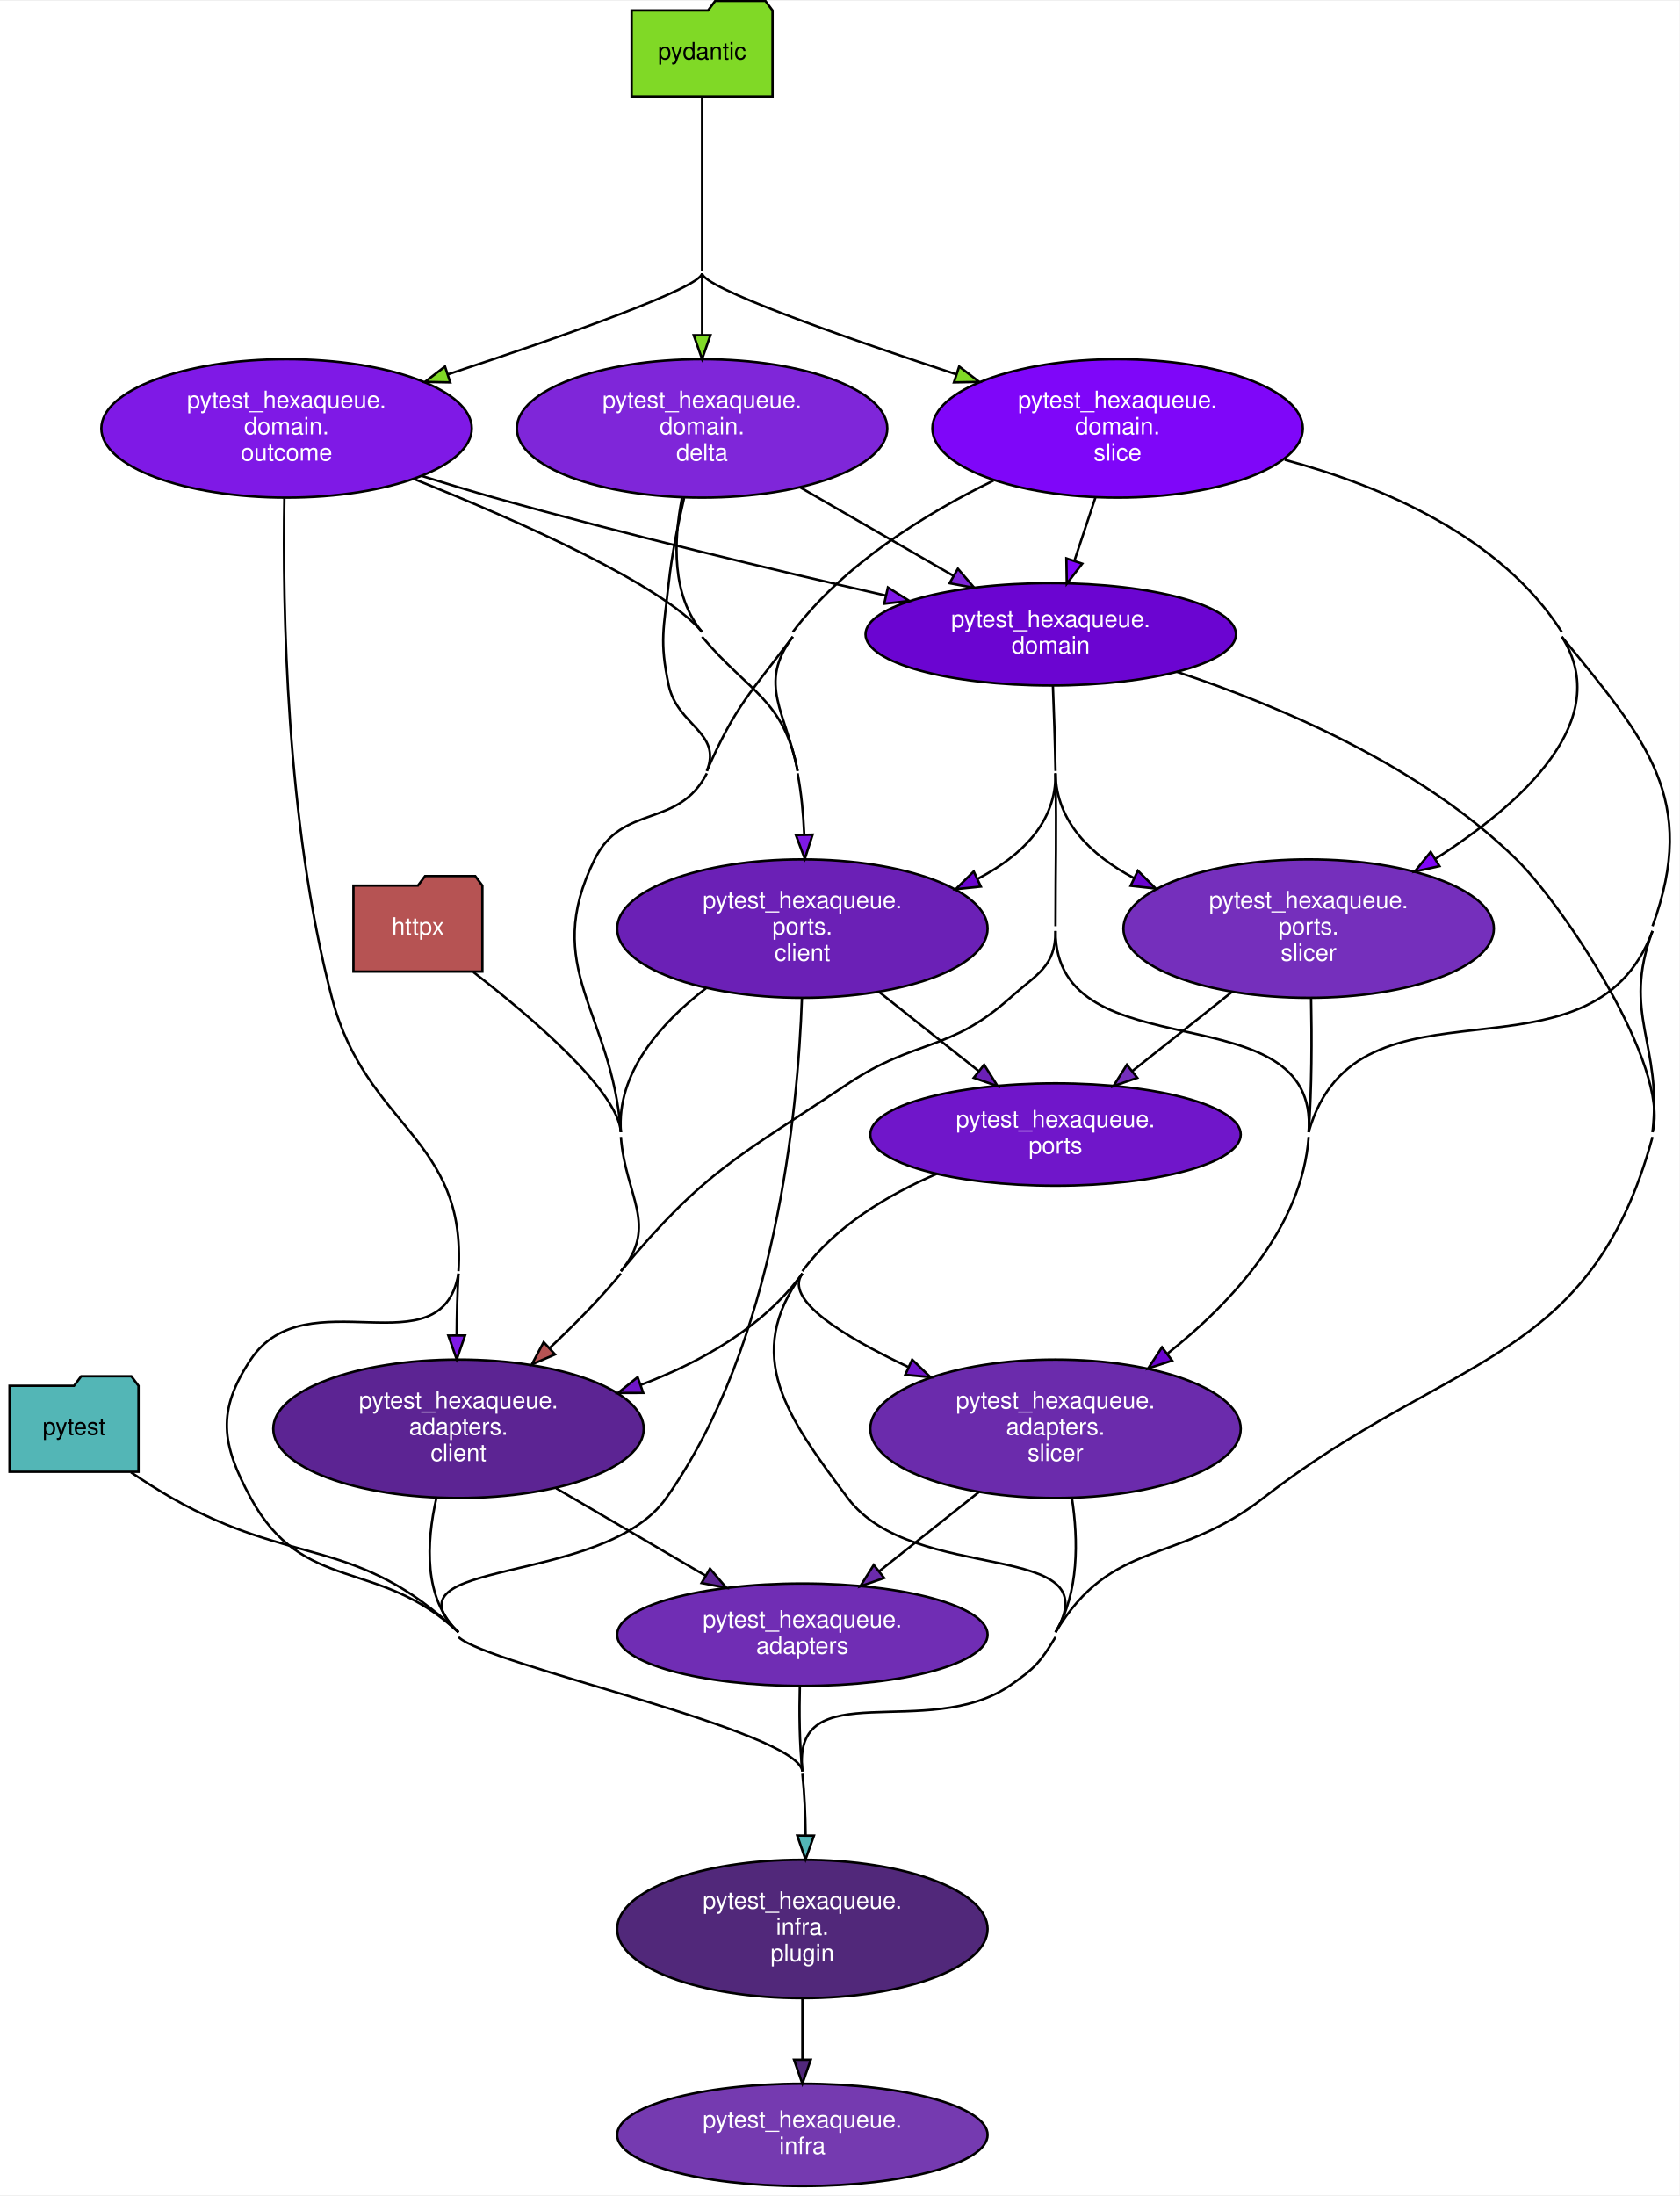
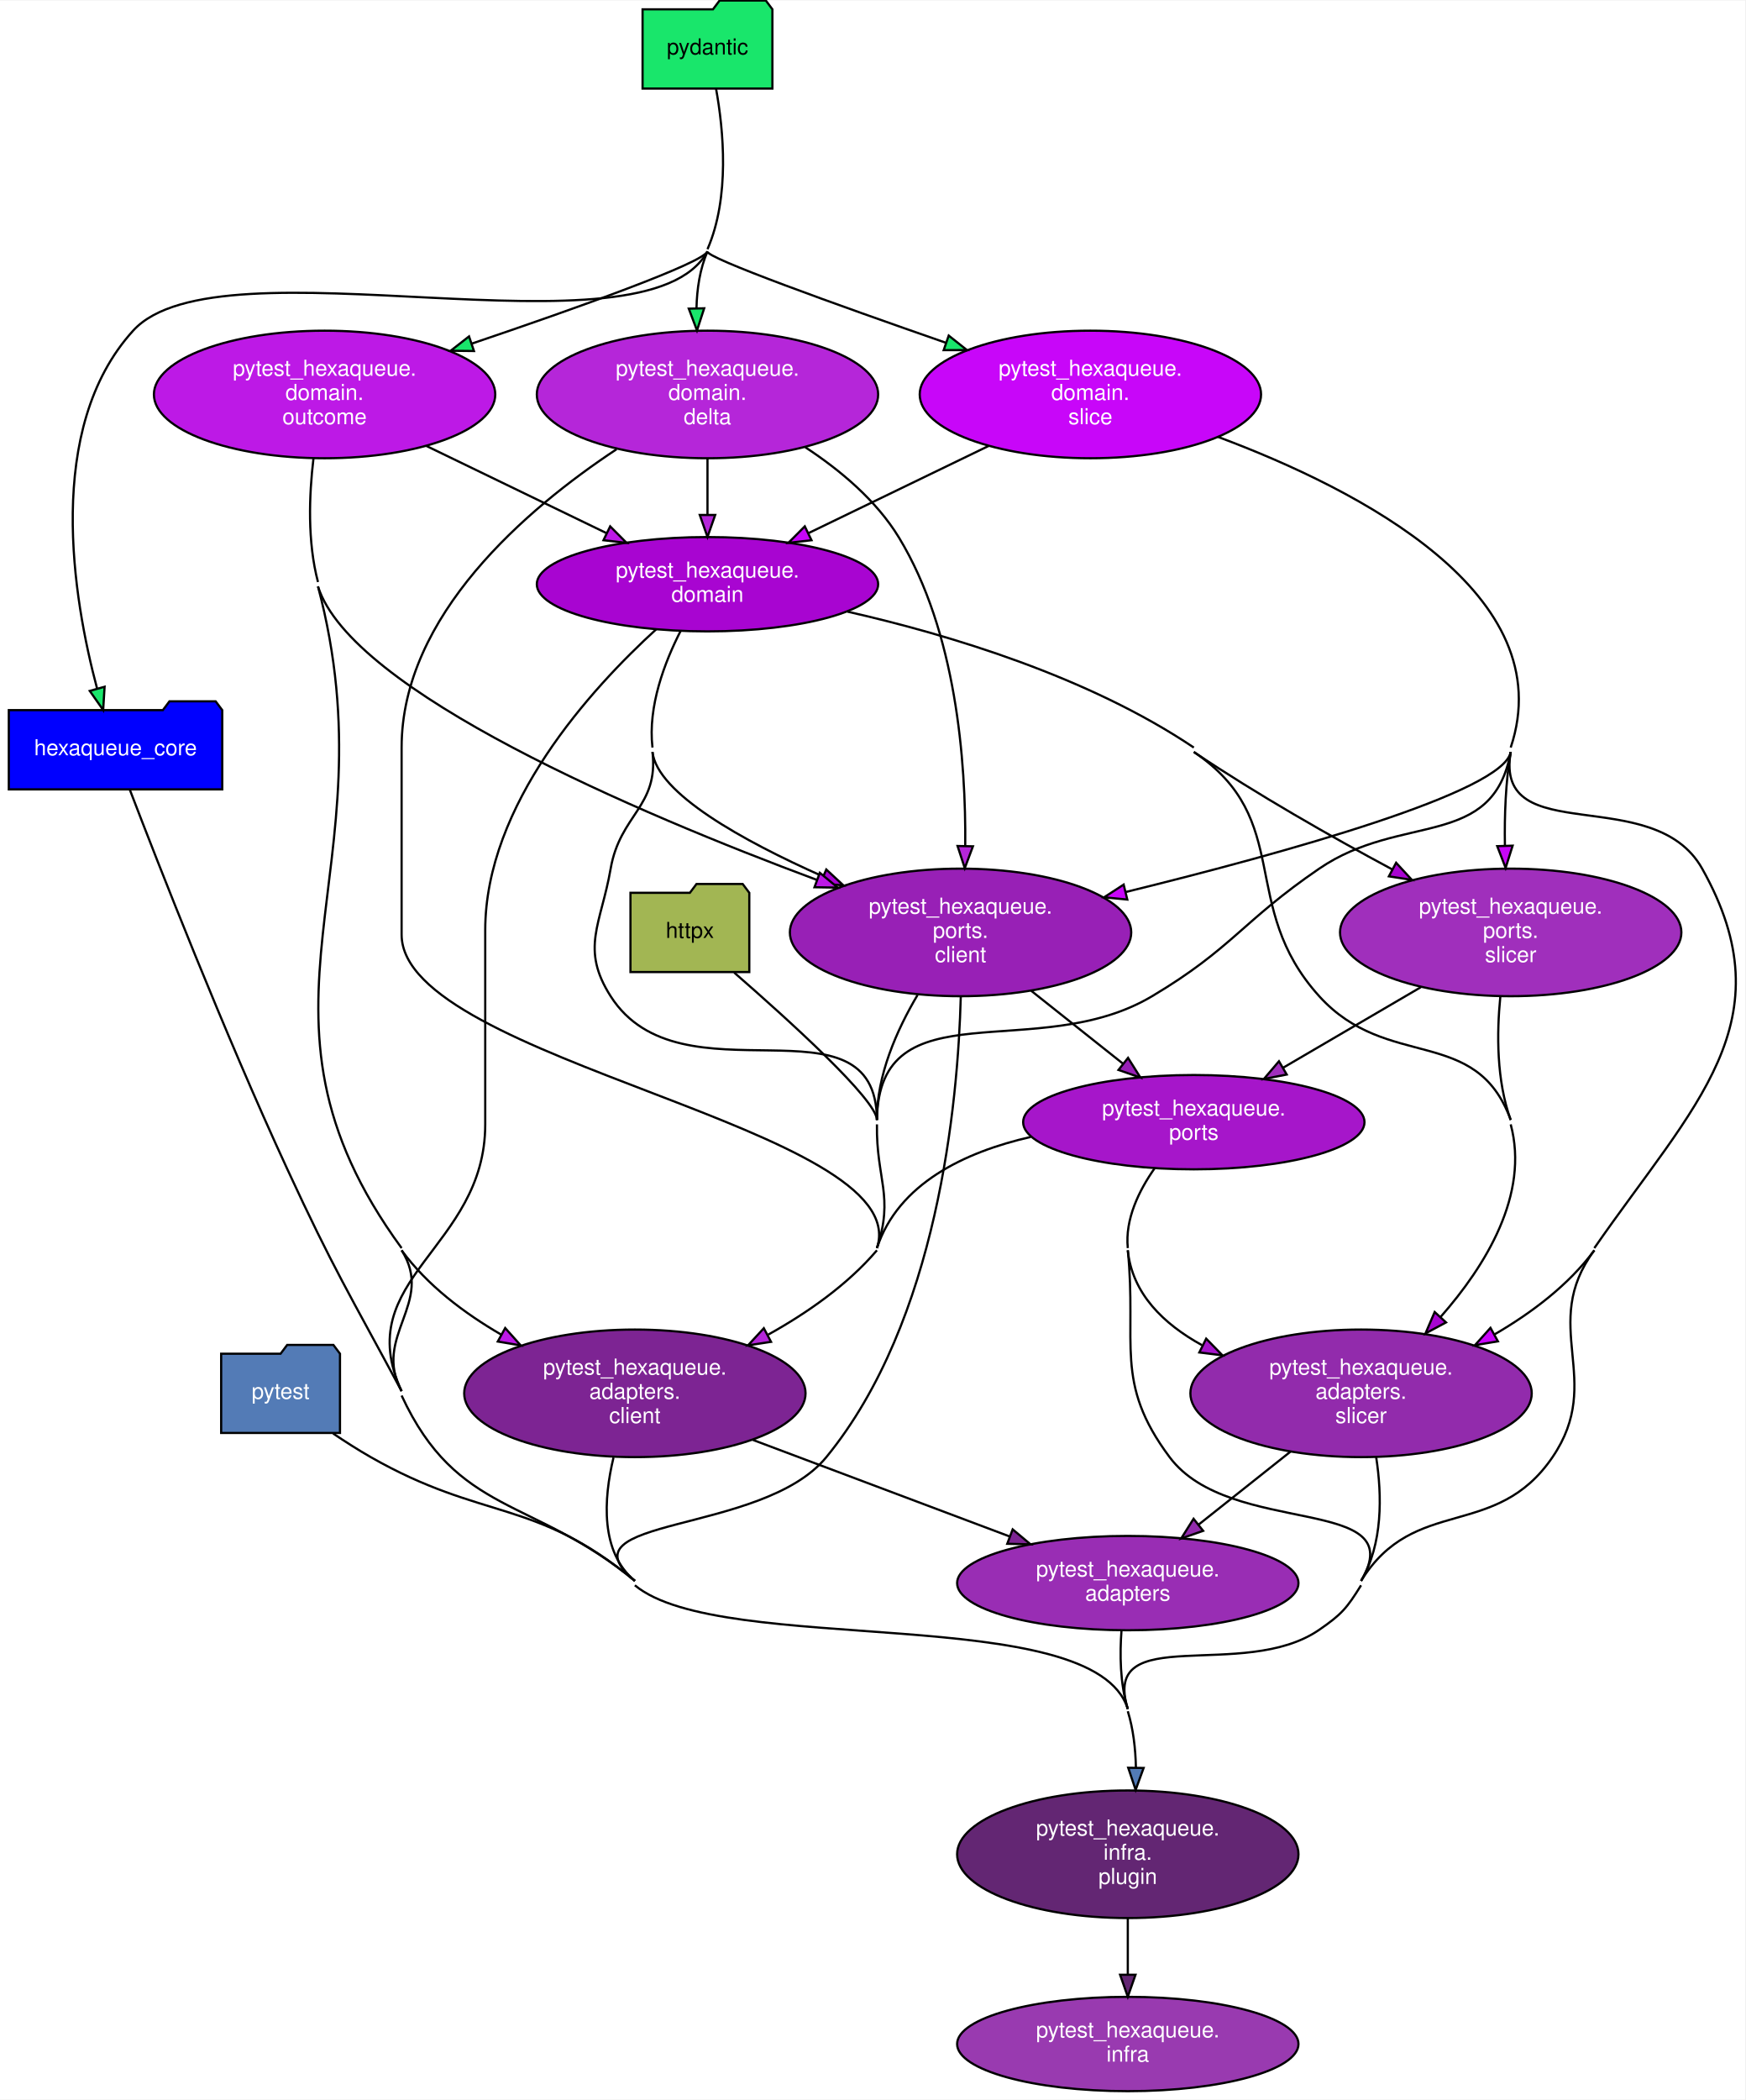
- <svg xmlns="http://www.w3.org/2000/svg" width="703pt" height="919pt" viewBox="0.00 0.00 703.29 918.64">
-   <g id="graph0" class="graph" transform="scale(1 1) rotate(0) translate(4 914.64)">
+ <svg xmlns="http://www.w3.org/2000/svg" width="793pt" height="954pt" viewBox="0.00 0.00 793.08 953.64">
+   <g id="graph0" class="graph" transform="scale(1 1) rotate(0) translate(4 949.64)">
    <style>.edge&gt;path:hover{stroke-width:8}</style>
-     <polygon fill="white" stroke="transparent" points="-4,4 -4,-914.64 699.29,-914.64 699.29,4 -4,4" />
+     <polygon fill="white" stroke="transparent" points="-4,4 -4,-949.64 789.08,-949.64 789.08,4 -4,4" />
    <g id="node1" class="node">
      <style>.edge&gt;path:hover{stroke-width:8}</style>
-       <polygon fill="#b65353" stroke="black" points="198,-544.24 195,-548.24 174,-548.24 171,-544.24 144,-544.24 144,-508.24 198,-508.24 198,-544.24" />
-       <text text-anchor="middle" x="171" y="-523.74" font-family="Helvetica,sans-Serif" font-size="10.00" fill="#ffffff">httpx</text>
+       <polygon fill="blue" stroke="black" points="97,-627.23 94,-631.23 73,-631.23 70,-627.23 0,-627.23 0,-591.23 97,-591.23 97,-627.23" />
+       <text text-anchor="middle" x="48.5" y="-606.73" font-family="Helvetica,sans-Serif" font-size="10.00" fill="white">hexaqueue_core</text>
+     </g>
+     <g id="node13" class="node">
+       <style>.edge&gt;path:hover{stroke-width:8}</style>
+       <ellipse fill="#632673" stroke="black" cx="508.5" cy="-107.42" rx="77.56" ry="28.98" />
+       <text text-anchor="middle" x="508.5" y="-115.92" font-family="Helvetica,sans-Serif" font-size="10.00" fill="#ffffff">pytest_hexaqueue.</text>
+       <text text-anchor="middle" x="508.5" y="-104.92" font-family="Helvetica,sans-Serif" font-size="10.00" fill="#ffffff">infra.</text>
+       <text text-anchor="middle" x="508.5" y="-93.92" font-family="Helvetica,sans-Serif" font-size="10.00" fill="#ffffff">plugin</text>
+     </g>
+     <g id="edge1" class="edge">
+       <style>.edge&gt;path:hover{stroke-width:8}</style>
+       <path fill="none" stroke="black" d="M55.01,-591.04C67.84,-557.53 97.62,-481.28 126.5,-418.82 147.69,-372.99 154.64,-362.32 178.5,-317.83" />
+       <path fill="none" stroke="black" d="M178.5,-315.83C203.79,-261.23 238.08,-269.9 284.5,-231.62" />
+     </g>
+     <g id="node2" class="node">
+       <style>.edge&gt;path:hover{stroke-width:8}</style>
+       <polygon fill="#a2b653" stroke="black" points="336.5,-544.24 333.5,-548.24 312.5,-548.24 309.5,-544.24 282.5,-544.24 282.5,-508.24 336.5,-508.24 336.5,-544.24" />
+       <text text-anchor="middle" x="309.5" y="-523.74" font-family="Helvetica,sans-Serif" font-size="10.00" fill="#000000">httpx</text>
+     </g>
+     <g id="node6" class="node">
+       <style>.edge&gt;path:hover{stroke-width:8}</style>
+       <ellipse fill="#7d2493" stroke="black" cx="284.5" cy="-316.83" rx="77.56" ry="28.98" />
+       <text text-anchor="middle" x="284.5" y="-325.33" font-family="Helvetica,sans-Serif" font-size="10.00" fill="#ffffff">pytest_hexaqueue.</text>
+       <text text-anchor="middle" x="284.5" y="-314.33" font-family="Helvetica,sans-Serif" font-size="10.00" fill="#ffffff">adapters.</text>
+       <text text-anchor="middle" x="284.5" y="-303.33" font-family="Helvetica,sans-Serif" font-size="10.00" fill="#ffffff">client</text>
+     </g>
+     <g id="edge2" class="edge">
+       <style>.edge&gt;path:hover{stroke-width:8}</style>
+       <path fill="none" stroke="black" d="M329.62,-508.01C354.74,-486.13 394.43,-450.12 394.5,-441.03" />
+     </g>
+     <g id="node3" class="node">
+       <style>.edge&gt;path:hover{stroke-width:8}</style>
+       <polygon fill="#19e66b" stroke="black" points="347,-945.64 344,-949.64 323,-949.64 320,-945.64 288,-945.64 288,-909.64 347,-909.64 347,-945.64" />
+       <text text-anchor="middle" x="317.5" y="-925.14" font-family="Helvetica,sans-Serif" font-size="10.00" fill="#000000">pydantic</text>
+     </g>
+     <g id="edge3" class="edge">
+       <style>.edge&gt;path:hover{stroke-width:8}</style>
+       <path fill="none" stroke="black" d="M321.39,-909.57C324.79,-890.84 327.76,-860.29 317.5,-836.64" />
+       <path fill="none" stroke="black" d="M317.5,-835.64C289.29,-784.33 95.89,-842.95 56.5,-799.64 16.07,-755.17 29.24,-677.77 40.12,-637.04" />
+       <polygon fill="#19e66b" stroke="black" points="43.53,-637.86 42.88,-627.29 36.79,-635.96 43.53,-637.86" />
+     </g>
+     <g id="node9" class="node">
+       <style>.edge&gt;path:hover{stroke-width:8}</style>
+       <ellipse fill="#b526d9" stroke="black" cx="317.5" cy="-770.65" rx="77.56" ry="28.98" />
+       <text text-anchor="middle" x="317.5" y="-779.15" font-family="Helvetica,sans-Serif" font-size="10.00" fill="#ffffff">pytest_hexaqueue.</text>
+       <text text-anchor="middle" x="317.5" y="-768.15" font-family="Helvetica,sans-Serif" font-size="10.00" fill="#ffffff">domain.</text>
+       <text text-anchor="middle" x="317.5" y="-757.15" font-family="Helvetica,sans-Serif" font-size="10.00" fill="#ffffff">delta</text>
+     </g>
+     <g id="edge4" class="edge">
+       <style>.edge&gt;path:hover{stroke-width:8}</style>
+       <path fill="none" stroke="black" d="M317.5,-835.64C314.04,-827.65 312.69,-818.56 312.5,-809.79" />
+       <polygon fill="#19e66b" stroke="black" points="316,-809.8 312.73,-799.72 309,-809.64 316,-809.8" />
+     </g>
+     <g id="node10" class="node">
+       <style>.edge&gt;path:hover{stroke-width:8}</style>
+       <ellipse fill="#bd19e6" stroke="black" cx="143.5" cy="-770.65" rx="77.56" ry="28.98" />
+       <text text-anchor="middle" x="143.5" y="-779.15" font-family="Helvetica,sans-Serif" font-size="10.00" fill="#ffffff">pytest_hexaqueue.</text>
+       <text text-anchor="middle" x="143.5" y="-768.15" font-family="Helvetica,sans-Serif" font-size="10.00" fill="#ffffff">domain.</text>
+       <text text-anchor="middle" x="143.5" y="-757.15" font-family="Helvetica,sans-Serif" font-size="10.00" fill="#ffffff">outcome</text>
+     </g>
+     <g id="edge5" class="edge">
+       <style>.edge&gt;path:hover{stroke-width:8}</style>
+       <path fill="none" stroke="black" d="M317.5,-835.64C315.15,-830.22 258.34,-809.99 210.27,-793.71" />
+       <polygon fill="#19e66b" stroke="black" points="211.38,-790.39 200.79,-790.51 209.14,-797.03 211.38,-790.39" />
+     </g>
+     <g id="node11" class="node">
+       <style>.edge&gt;path:hover{stroke-width:8}</style>
+       <ellipse fill="#c806f9" stroke="black" cx="491.5" cy="-770.65" rx="77.56" ry="28.98" />
+       <text text-anchor="middle" x="491.5" y="-779.15" font-family="Helvetica,sans-Serif" font-size="10.00" fill="#ffffff">pytest_hexaqueue.</text>
+       <text text-anchor="middle" x="491.5" y="-768.15" font-family="Helvetica,sans-Serif" font-size="10.00" fill="#ffffff">domain.</text>
+       <text text-anchor="middle" x="491.5" y="-757.15" font-family="Helvetica,sans-Serif" font-size="10.00" fill="#ffffff">slice</text>
+     </g>
+     <g id="edge6" class="edge">
+       <style>.edge&gt;path:hover{stroke-width:8}</style>
+       <path fill="none" stroke="black" d="M317.5,-835.64C316.3,-832.87 376.12,-811.42 425.93,-794.1" />
+       <polygon fill="#19e66b" stroke="black" points="427.12,-797.4 435.42,-790.81 424.83,-790.78 427.12,-797.4" />
+     </g>
+     <g id="node4" class="node">
+       <style>.edge&gt;path:hover{stroke-width:8}</style>
+       <polygon fill="#537bb6" stroke="black" points="150.5,-334.83 147.5,-338.83 126.5,-338.83 123.5,-334.83 96.5,-334.83 96.5,-298.83 150.5,-298.83 150.5,-334.83" />
+       <text text-anchor="middle" x="123.5" y="-314.33" font-family="Helvetica,sans-Serif" font-size="10.00" fill="#ffffff">pytest</text>
+     </g>
+     <g id="edge7" class="edge">
+       <style>.edge&gt;path:hover{stroke-width:8}</style>
+       <path fill="none" stroke="black" d="M147.37,-298.59C152.89,-294.87 158.81,-291.08 164.5,-287.84 215.65,-258.65 239.19,-269.25 284.5,-231.62" />
+       <path fill="none" stroke="black" d="M284.5,-229.62C323.98,-196.83 493.38,-222.45 508.5,-173.41" />
+       <path fill="none" stroke="black" d="M508.5,-172.41C510.99,-164.33 512,-155.41 512.19,-146.85" />
+       <polygon fill="#537bb6" stroke="black" points="515.69,-146.63 512.06,-136.67 508.69,-146.72 515.69,-146.63" />
    </g>
    <g id="node5" class="node">
      <style>.edge&gt;path:hover{stroke-width:8}</style>
-       <ellipse fill="#5c2493" stroke="black" cx="188" cy="-316.83" rx="77.56" ry="28.98" />
-       <text text-anchor="middle" x="188" y="-325.33" font-family="Helvetica,sans-Serif" font-size="10.00" fill="#ffffff">pytest_hexaqueue.</text>
-       <text text-anchor="middle" x="188" y="-314.33" font-family="Helvetica,sans-Serif" font-size="10.00" fill="#ffffff">adapters.</text>
-       <text text-anchor="middle" x="188" y="-303.33" font-family="Helvetica,sans-Serif" font-size="10.00" fill="#ffffff">client</text>
-     </g>
-     <g id="edge1" class="edge">
-       <style>.edge&gt;path:hover{stroke-width:8}</style>
-       <path fill="none" stroke="black" d="M194.21,-508.05C218.93,-488.89 254.7,-458.33 256,-441.03" />
-       <path fill="none" stroke="black" d="M256,-439.03C257.87,-414.12 271.97,-402.04 256,-382.82" />
-       <path fill="none" stroke="black" d="M256,-381.82C247.08,-371.09 236.48,-360.34 226.33,-350.8" />
-       <polygon fill="#b65353" stroke="black" points="228.41,-347.96 218.69,-343.76 223.67,-353.11 228.41,-347.96" />
-     </g>
-     <g id="node2" class="node">
-       <style>.edge&gt;path:hover{stroke-width:8}</style>
-       <polygon fill="#80d926" stroke="black" points="319.5,-910.64 316.5,-914.64 295.5,-914.64 292.5,-910.64 260.5,-910.64 260.5,-874.64 319.5,-874.64 319.5,-910.64" />
-       <text text-anchor="middle" x="290" y="-890.14" font-family="Helvetica,sans-Serif" font-size="10.00" fill="#000000">pydantic</text>
+       <ellipse fill="#992db4" stroke="black" cx="508.5" cy="-230.62" rx="77.56" ry="21.43" />
+       <text text-anchor="middle" x="508.5" y="-233.62" font-family="Helvetica,sans-Serif" font-size="10.00" fill="#ffffff">pytest_hexaqueue.</text>
+       <text text-anchor="middle" x="508.5" y="-222.62" font-family="Helvetica,sans-Serif" font-size="10.00" fill="#ffffff">adapters</text>
+     </g>
+     <g id="edge8" class="edge">
+       <style>.edge&gt;path:hover{stroke-width:8}</style>
+       <path fill="none" stroke="black" d="M505.66,-209.42C504.82,-198.52 504.93,-184.97 508.5,-173.41" />
+     </g>
+     <g id="edge9" class="edge">
+       <style>.edge&gt;path:hover{stroke-width:8}</style>
+       <path fill="none" stroke="black" d="M338.15,-295.66C373.41,-282.4 419.37,-265.13 454.66,-251.86" />
+       <polygon fill="#7d2493" stroke="black" points="456.18,-255.03 464.31,-248.23 453.72,-248.48 456.18,-255.03" />
+     </g>
+     <g id="edge10" class="edge">
+       <style>.edge&gt;path:hover{stroke-width:8}</style>
+       <path fill="none" stroke="black" d="M274.8,-287.68C270.23,-268.66 268.76,-244.7 284.5,-231.62" />
+     </g>
+     <g id="node7" class="node">
+       <style>.edge&gt;path:hover{stroke-width:8}</style>
+       <ellipse fill="#922bac" stroke="black" cx="614.5" cy="-316.83" rx="77.56" ry="28.98" />
+       <text text-anchor="middle" x="614.5" y="-325.33" font-family="Helvetica,sans-Serif" font-size="10.00" fill="#ffffff">pytest_hexaqueue.</text>
+       <text text-anchor="middle" x="614.5" y="-314.33" font-family="Helvetica,sans-Serif" font-size="10.00" fill="#ffffff">adapters.</text>
+       <text text-anchor="middle" x="614.5" y="-303.33" font-family="Helvetica,sans-Serif" font-size="10.00" fill="#ffffff">slicer</text>
+     </g>
+     <g id="edge11" class="edge">
+       <style>.edge&gt;path:hover{stroke-width:8}</style>
+       <path fill="none" stroke="black" d="M582.41,-290.33C569.19,-279.83 553.9,-267.69 540.67,-257.18" />
+       <polygon fill="#922bac" stroke="black" points="542.74,-254.36 532.74,-250.88 538.39,-259.84 542.74,-254.36" />
+     </g>
+     <g id="edge12" class="edge">
+       <style>.edge&gt;path:hover{stroke-width:8}</style>
+       <path fill="none" stroke="black" d="M621.38,-287.77C624.04,-270.41 624.43,-248.34 614.5,-231.62" />
    </g>
    <g id="node8" class="node">
      <style>.edge&gt;path:hover{stroke-width:8}</style>
-       <ellipse fill="#7f26d9" stroke="black" cx="290" cy="-735.65" rx="77.56" ry="28.98" />
-       <text text-anchor="middle" x="290" y="-744.15" font-family="Helvetica,sans-Serif" font-size="10.00" fill="#ffffff">pytest_hexaqueue.</text>
-       <text text-anchor="middle" x="290" y="-733.15" font-family="Helvetica,sans-Serif" font-size="10.00" fill="#ffffff">domain.</text>
-       <text text-anchor="middle" x="290" y="-722.15" font-family="Helvetica,sans-Serif" font-size="10.00" fill="#ffffff">delta</text>
-     </g>
-     <g id="edge2" class="edge">
-       <style>.edge&gt;path:hover{stroke-width:8}</style>
-       <path fill="none" stroke="black" d="M290,-800.64C290,-792.26 290,-783.28 290,-774.76" />
-       <polygon fill="#80d926" stroke="black" points="293.5,-774.68 290,-764.68 286.5,-774.68 293.5,-774.68" />
-     </g>
-     <g id="node9" class="node">
-       <style>.edge&gt;path:hover{stroke-width:8}</style>
-       <ellipse fill="#7f19e6" stroke="black" cx="116" cy="-735.65" rx="77.56" ry="28.98" />
-       <text text-anchor="middle" x="116" y="-744.15" font-family="Helvetica,sans-Serif" font-size="10.00" fill="#ffffff">pytest_hexaqueue.</text>
-       <text text-anchor="middle" x="116" y="-733.15" font-family="Helvetica,sans-Serif" font-size="10.00" fill="#ffffff">domain.</text>
-       <text text-anchor="middle" x="116" y="-722.15" font-family="Helvetica,sans-Serif" font-size="10.00" fill="#ffffff">outcome</text>
-     </g>
-     <g id="edge3" class="edge">
-       <style>.edge&gt;path:hover{stroke-width:8}</style>
-       <path fill="none" stroke="black" d="M290,-874.38C290,-856.27 290,-826.95 290,-801.64" />
-       <path fill="none" stroke="black" d="M290,-800.64C290,-794.71 232.48,-774.45 183.58,-758.29" />
-       <polygon fill="#80d926" stroke="black" points="184.53,-754.92 173.94,-755.12 182.35,-761.57 184.53,-754.92" />
-     </g>
-     <g id="node10" class="node">
-       <style>.edge&gt;path:hover{stroke-width:8}</style>
-       <ellipse fill="#7f06f9" stroke="black" cx="464" cy="-735.65" rx="77.56" ry="28.98" />
-       <text text-anchor="middle" x="464" y="-744.15" font-family="Helvetica,sans-Serif" font-size="10.00" fill="#ffffff">pytest_hexaqueue.</text>
-       <text text-anchor="middle" x="464" y="-733.15" font-family="Helvetica,sans-Serif" font-size="10.00" fill="#ffffff">domain.</text>
-       <text text-anchor="middle" x="464" y="-722.15" font-family="Helvetica,sans-Serif" font-size="10.00" fill="#ffffff">slice</text>
-     </g>
-     <g id="edge4" class="edge">
-       <style>.edge&gt;path:hover{stroke-width:8}</style>
-       <path fill="none" stroke="black" d="M290,-800.64C290,-794.71 347.52,-774.45 396.42,-758.29" />
-       <polygon fill="#80d926" stroke="black" points="397.65,-761.57 406.06,-755.12 395.47,-754.92 397.65,-761.57" />
-     </g>
-     <g id="node3" class="node">
-       <style>.edge&gt;path:hover{stroke-width:8}</style>
-       <polygon fill="#53b6b6" stroke="black" points="54,-334.83 51,-338.83 30,-338.83 27,-334.83 0,-334.83 0,-298.83 54,-298.83 54,-334.83" />
-       <text text-anchor="middle" x="27" y="-314.33" font-family="Helvetica,sans-Serif" font-size="10.00" fill="#000000">pytest</text>
+       <ellipse fill="#a805d1" stroke="black" cx="317.5" cy="-684.44" rx="77.56" ry="21.43" />
+       <text text-anchor="middle" x="317.5" y="-687.44" font-family="Helvetica,sans-Serif" font-size="10.00" fill="#ffffff">pytest_hexaqueue.</text>
+       <text text-anchor="middle" x="317.5" y="-676.44" font-family="Helvetica,sans-Serif" font-size="10.00" fill="#ffffff">domain</text>
+     </g>
+     <g id="edge13" class="edge">
+       <style>.edge&gt;path:hover{stroke-width:8}</style>
+       <path fill="none" stroke="black" d="M305.42,-663.47C298.02,-649.05 290.34,-628.91 292.5,-610.23" />
+       <path fill="none" stroke="black" d="M292.5,-608.23C295.37,-583.37 277.79,-579.88 273.5,-555.23 269.09,-529.84 259.64,-518.97 273.5,-497.24 305.4,-447.26 394.07,-500.33 394.5,-441.03" />
+       <path fill="none" stroke="black" d="M394.5,-439.03C394.14,-414.05 402.36,-406.53 394.5,-382.82" />
+     </g>
+     <g id="edge14" class="edge">
+       <style>.edge&gt;path:hover{stroke-width:8}</style>
+       <path fill="none" stroke="black" d="M381.12,-671.98C427.65,-661.42 490.71,-642.37 538.5,-610.23" />
+       <path fill="none" stroke="black" d="M538.5,-608.23C584.51,-577.28 558.28,-538.35 595.5,-497.24 626.4,-463.12 666.8,-484.31 682.5,-441.03" />
+       <path fill="none" stroke="black" d="M682.5,-439.03C691.06,-407.21 671.14,-374.85 650.68,-351.58" />
+       <polygon fill="#a805d1" stroke="black" points="653.11,-349.05 643.77,-344.05 647.95,-353.78 653.11,-349.05" />
+     </g>
+     <g id="edge15" class="edge">
+       <style>.edge&gt;path:hover{stroke-width:8}</style>
+       <path fill="none" stroke="black" d="M294.33,-664.09C264.51,-636.89 216.5,-584.23 216.5,-527.24 216.5,-527.24 216.5,-527.24 216.5,-439.03 216.5,-382.58 154.77,-369.05 178.5,-317.83" />
+     </g>
+     <g id="node15" class="node">
+       <style>.edge&gt;path:hover{stroke-width:8}</style>
+       <ellipse fill="#9820b6" stroke="black" cx="432.5" cy="-526.24" rx="77.56" ry="28.98" />
+       <text text-anchor="middle" x="432.5" y="-534.74" font-family="Helvetica,sans-Serif" font-size="10.00" fill="#ffffff">pytest_hexaqueue.</text>
+       <text text-anchor="middle" x="432.5" y="-523.74" font-family="Helvetica,sans-Serif" font-size="10.00" fill="#ffffff">ports.</text>
+       <text text-anchor="middle" x="432.5" y="-512.74" font-family="Helvetica,sans-Serif" font-size="10.00" fill="#ffffff">client</text>
+     </g>
+     <g id="edge16" class="edge">
+       <style>.edge&gt;path:hover{stroke-width:8}</style>
+       <path fill="none" stroke="black" d="M292.5,-608.23C294.68,-589.41 333.46,-567.92 369.65,-551.82" />
+       <polygon fill="#a805d1" stroke="black" points="371.49,-554.83 379.26,-547.63 368.69,-548.41 371.49,-554.83" />
+     </g>
+     <g id="node16" class="node">
+       <style>.edge&gt;path:hover{stroke-width:8}</style>
+       <ellipse fill="#a02fbc" stroke="black" cx="682.5" cy="-526.24" rx="77.56" ry="28.98" />
+       <text text-anchor="middle" x="682.5" y="-534.74" font-family="Helvetica,sans-Serif" font-size="10.00" fill="#ffffff">pytest_hexaqueue.</text>
+       <text text-anchor="middle" x="682.5" y="-523.74" font-family="Helvetica,sans-Serif" font-size="10.00" fill="#ffffff">ports.</text>
+       <text text-anchor="middle" x="682.5" y="-512.74" font-family="Helvetica,sans-Serif" font-size="10.00" fill="#ffffff">slicer</text>
+     </g>
+     <g id="edge17" class="edge">
+       <style>.edge&gt;path:hover{stroke-width:8}</style>
+       <path fill="none" stroke="black" d="M538.5,-608.23C567.26,-588.88 600.95,-569.75 628.52,-554.95" />
+       <polygon fill="#a805d1" stroke="black" points="630.43,-557.89 637.61,-550.1 627.14,-551.72 630.43,-557.89" />
+     </g>
+     <g id="edge18" class="edge">
+       <style>.edge&gt;path:hover{stroke-width:8}</style>
+       <path fill="none" stroke="black" d="M276.17,-745.76C235.2,-718.64 178.5,-670.26 178.5,-610.23 178.5,-610.23 178.5,-610.23 178.5,-525.24 178.5,-467.74 412.58,-437.4 394.5,-382.82" />
+       <path fill="none" stroke="black" d="M394.5,-381.82C381.13,-366.15 362.9,-353.4 345.13,-343.53" />
+       <polygon fill="#b526d9" stroke="black" points="346.38,-340.23 335.91,-338.63 343.1,-346.42 346.38,-340.23" />
+     </g>
+     <g id="edge19" class="edge">
+       <style>.edge&gt;path:hover{stroke-width:8}</style>
+       <path fill="none" stroke="black" d="M317.5,-741.61C317.5,-733.4 317.5,-724.38 317.5,-716.03" />
+       <polygon fill="#b526d9" stroke="black" points="321,-715.9 317.5,-705.9 314,-715.9 321,-715.9" />
+     </g>
+     <g id="edge20" class="edge">
+       <style>.edge&gt;path:hover{stroke-width:8}</style>
+       <path fill="none" stroke="black" d="M361.93,-746.68C377.8,-736.27 394.27,-722.48 404.5,-705.65 430.55,-662.79 434.98,-603.84 434.63,-565.63" />
+       <polygon fill="#b526d9" stroke="black" points="438.13,-565.36 434.42,-555.44 431.13,-565.51 438.13,-565.36" />
+     </g>
+     <g id="edge21" class="edge">
+       <style>.edge&gt;path:hover{stroke-width:8}</style>
+       <path fill="none" stroke="black" d="M178.5,-381.82C190.11,-365.93 206.98,-353.23 223.85,-343.46" />
+       <polygon fill="#bd19e6" stroke="black" points="225.57,-346.5 232.64,-338.61 222.2,-340.37 225.57,-346.5" />
+     </g>
+     <g id="edge22" class="edge">
+       <style>.edge&gt;path:hover{stroke-width:8}</style>
+       <path fill="none" stroke="black" d="M189.67,-747.3C215.05,-735.02 246.42,-719.84 271.73,-707.59" />
+       <polygon fill="#bd19e6" stroke="black" points="273.28,-710.73 280.76,-703.22 270.23,-704.43 273.28,-710.73" />
+     </g>
+     <g id="edge23" class="edge">
+       <style>.edge&gt;path:hover{stroke-width:8}</style>
+       <path fill="none" stroke="black" d="M138.44,-741.5C136.46,-724.92 135.66,-703.68 140.5,-685.44" />
+       <path fill="none" stroke="black" d="M140.5,-683.44C175.05,-553.28 99.01,-491.53 178.5,-382.82" />
+       <path fill="none" stroke="black" d="M178.5,-381.82C193.75,-357.81 165,-342.86 178.5,-317.83" />
+     </g>
+     <g id="edge24" class="edge">
+       <style>.edge&gt;path:hover{stroke-width:8}</style>
+       <path fill="none" stroke="black" d="M140.5,-683.44C155.64,-635.65 285.69,-580.47 367.04,-550.16" />
+       <polygon fill="#bd19e6" stroke="black" points="368.54,-553.33 376.71,-546.59 366.12,-546.77 368.54,-553.33" />
+     </g>
+     <g id="edge25" class="edge">
+       <style>.edge&gt;path:hover{stroke-width:8}</style>
+       <path fill="none" stroke="black" d="M682.5,-608.23C674.41,-563.68 632.88,-580.77 595.5,-555.23 560.42,-531.26 556,-518.98 519.5,-497.24 467.16,-466.07 395.38,-501.94 394.5,-441.03" />
+     </g>
+     <g id="edge26" class="edge">
+       <style>.edge&gt;path:hover{stroke-width:8}</style>
+       <path fill="none" stroke="black" d="M682.5,-608.23C674.92,-563.59 747.33,-594.7 769.5,-555.23 808.52,-485.77 765.9,-448.28 720.5,-382.82" />
+       <path fill="none" stroke="black" d="M720.5,-381.82C708.79,-366 691.9,-353.32 675.03,-343.54" />
+       <polygon fill="#c806f9" stroke="black" points="676.69,-340.46 666.24,-338.7 673.31,-346.59 676.69,-340.46" />
+     </g>
+     <g id="edge27" class="edge">
+       <style>.edge&gt;path:hover{stroke-width:8}</style>
+       <path fill="none" stroke="black" d="M445.33,-747.3C419.95,-735.02 388.58,-719.84 363.27,-707.59" />
+       <polygon fill="#c806f9" stroke="black" points="364.77,-704.43 354.24,-703.22 361.72,-710.73 364.77,-704.43" />
+     </g>
+     <g id="edge28" class="edge">
+       <style>.edge&gt;path:hover{stroke-width:8}</style>
+       <path fill="none" stroke="black" d="M720.5,-381.82C695.14,-347.57 725.5,-323.05 701.5,-287.84 675.57,-249.8 638.78,-270.74 614.5,-231.62" />
+     </g>
+     <g id="edge29" class="edge">
+       <style>.edge&gt;path:hover{stroke-width:8}</style>
+       <path fill="none" stroke="black" d="M549.57,-751.34C613.92,-727.31 705.79,-679.86 682.5,-610.23" />
+       <path fill="none" stroke="black" d="M682.5,-608.23C679.41,-590.02 580.25,-562.46 507.77,-544.65" />
+       <polygon fill="#c806f9" stroke="black" points="508.27,-541.17 497.73,-542.2 506.62,-547.97 508.27,-541.17" />
+     </g>
+     <g id="edge30" class="edge">
+       <style>.edge&gt;path:hover{stroke-width:8}</style>
+       <path fill="none" stroke="black" d="M682.5,-608.23C680.18,-594.55 679.64,-579.4 679.87,-565.92" />
+       <polygon fill="#c806f9" stroke="black" points="683.38,-565.65 680.19,-555.54 676.38,-565.43 683.38,-565.65" />
    </g>
    <g id="node12" class="node">
      <style>.edge&gt;path:hover{stroke-width:8}</style>
-       <ellipse fill="#51287a" stroke="black" cx="332" cy="-107.42" rx="77.56" ry="28.98" />
-       <text text-anchor="middle" x="332" y="-115.92" font-family="Helvetica,sans-Serif" font-size="10.00" fill="#ffffff">pytest_hexaqueue.</text>
-       <text text-anchor="middle" x="332" y="-104.92" font-family="Helvetica,sans-Serif" font-size="10.00" fill="#ffffff">infra.</text>
-       <text text-anchor="middle" x="332" y="-93.92" font-family="Helvetica,sans-Serif" font-size="10.00" fill="#ffffff">plugin</text>
-     </g>
-     <g id="edge5" class="edge">
-       <style>.edge&gt;path:hover{stroke-width:8}</style>
-       <path fill="none" stroke="black" d="M50.87,-298.59C56.39,-294.87 62.31,-291.08 68,-287.84 119.15,-258.65 145.21,-272.09 188,-231.62" />
-       <path fill="none" stroke="black" d="M188,-229.62C200.48,-217.82 330.15,-190.48 332,-173.41" />
-       <path fill="none" stroke="black" d="M332,-172.41C332.9,-164.09 333.27,-155.12 333.35,-146.61" />
-       <polygon fill="#53b6b6" stroke="black" points="336.85,-146.51 333.31,-136.52 329.85,-146.54 336.85,-146.51" />
-     </g>
-     <g id="node4" class="node">
-       <style>.edge&gt;path:hover{stroke-width:8}</style>
-       <ellipse fill="#702db4" stroke="black" cx="332" cy="-230.62" rx="77.56" ry="21.43" />
-       <text text-anchor="middle" x="332" y="-233.62" font-family="Helvetica,sans-Serif" font-size="10.00" fill="#ffffff">pytest_hexaqueue.</text>
-       <text text-anchor="middle" x="332" y="-222.62" font-family="Helvetica,sans-Serif" font-size="10.00" fill="#ffffff">adapters</text>
-     </g>
-     <g id="edge6" class="edge">
-       <style>.edge&gt;path:hover{stroke-width:8}</style>
-       <path fill="none" stroke="black" d="M330.94,-209.27C330.66,-198.57 330.72,-185.25 332,-173.41" />
-     </g>
-     <g id="edge7" class="edge">
-       <style>.edge&gt;path:hover{stroke-width:8}</style>
-       <path fill="none" stroke="black" d="M228.88,-291.92C248.49,-280.45 271.92,-266.75 291.49,-255.31" />
-       <polygon fill="#5c2493" stroke="black" points="293.31,-258.3 300.18,-250.23 289.78,-252.26 293.31,-258.3" />
-     </g>
-     <g id="edge8" class="edge">
-       <style>.edge&gt;path:hover{stroke-width:8}</style>
-       <path fill="none" stroke="black" d="M178.75,-287.89C174.51,-269.21 173.24,-245.59 188,-231.62" />
-     </g>
-     <g id="node6" class="node">
-       <style>.edge&gt;path:hover{stroke-width:8}</style>
-       <ellipse fill="#6b2bac" stroke="black" cx="438" cy="-316.83" rx="77.56" ry="28.98" />
-       <text text-anchor="middle" x="438" y="-325.33" font-family="Helvetica,sans-Serif" font-size="10.00" fill="#ffffff">pytest_hexaqueue.</text>
-       <text text-anchor="middle" x="438" y="-314.33" font-family="Helvetica,sans-Serif" font-size="10.00" fill="#ffffff">adapters.</text>
-       <text text-anchor="middle" x="438" y="-303.33" font-family="Helvetica,sans-Serif" font-size="10.00" fill="#ffffff">slicer</text>
-     </g>
-     <g id="edge9" class="edge">
-       <style>.edge&gt;path:hover{stroke-width:8}</style>
-       <path fill="none" stroke="black" d="M405.91,-290.33C392.69,-279.83 377.4,-267.69 364.17,-257.18" />
-       <polygon fill="#6b2bac" stroke="black" points="366.24,-254.36 356.24,-250.88 361.89,-259.84 366.24,-254.36" />
-     </g>
-     <g id="edge10" class="edge">
-       <style>.edge&gt;path:hover{stroke-width:8}</style>
-       <path fill="none" stroke="black" d="M444.88,-287.77C447.54,-270.41 447.93,-248.34 438,-231.62" />
-     </g>
-     <g id="node7" class="node">
-       <style>.edge&gt;path:hover{stroke-width:8}</style>
-       <ellipse fill="#6b05d1" stroke="black" cx="436" cy="-649.44" rx="77.56" ry="21.43" />
-       <text text-anchor="middle" x="436" y="-652.44" font-family="Helvetica,sans-Serif" font-size="10.00" fill="#ffffff">pytest_hexaqueue.</text>
-       <text text-anchor="middle" x="436" y="-641.44" font-family="Helvetica,sans-Serif" font-size="10.00" fill="#ffffff">domain</text>
-     </g>
-     <g id="edge11" class="edge">
-       <style>.edge&gt;path:hover{stroke-width:8}</style>
-       <path fill="none" stroke="black" d="M438,-591.23C438.49,-562.79 438,-555.68 438,-527.24" />
-       <path fill="none" stroke="black" d="M438,-525.24C438,-510.2 430.2,-507.28 419,-497.24 393.53,-474.42 379.44,-480.23 351,-461.24 305.46,-430.85 290.99,-424.93 256,-382.82" />
-     </g>
-     <g id="edge12" class="edge">
-       <style>.edge&gt;path:hover{stroke-width:8}</style>
-       <path fill="none" stroke="black" d="M438,-525.24C438,-465.07 548.39,-501.04 544,-441.03" />
-       <path fill="none" stroke="black" d="M544,-439.03C541.26,-401.51 512.11,-369.94 485.07,-348.44" />
-       <polygon fill="#6b05d1" stroke="black" points="486.84,-345.39 476.78,-342.09 482.59,-350.95 486.84,-345.39" />
-     </g>
-     <g id="edge13" class="edge">
-       <style>.edge&gt;path:hover{stroke-width:8}</style>
-       <path fill="none" stroke="black" d="M488.83,-633.74C531.61,-619.57 591.13,-594.42 631,-555.23 651.23,-535.34 695.37,-468.42 688,-441.03" />
-       <path fill="none" stroke="black" d="M688,-439.03C662.05,-343.69 603.02,-348.48 525,-287.84 488.65,-259.58 461.74,-271.06 438,-231.62" />
+       <ellipse fill="#993ab0" stroke="black" cx="508.5" cy="-21.21" rx="77.56" ry="21.43" />
+       <text text-anchor="middle" x="508.5" y="-24.21" font-family="Helvetica,sans-Serif" font-size="10.00" fill="#ffffff">pytest_hexaqueue.</text>
+       <text text-anchor="middle" x="508.5" y="-13.21" font-family="Helvetica,sans-Serif" font-size="10.00" fill="#ffffff">infra</text>
+     </g>
+     <g id="edge31" class="edge">
+       <style>.edge&gt;path:hover{stroke-width:8}</style>
+       <path fill="none" stroke="black" d="M508.5,-78.38C508.5,-70.17 508.5,-61.16 508.5,-52.8" />
+       <polygon fill="#632673" stroke="black" points="512,-52.67 508.5,-42.67 505,-52.67 512,-52.67" />
    </g>
    <g id="node14" class="node">
      <style>.edge&gt;path:hover{stroke-width:8}</style>
-       <ellipse fill="#6b20b6" stroke="black" cx="332" cy="-526.24" rx="77.56" ry="28.98" />
-       <text text-anchor="middle" x="332" y="-534.74" font-family="Helvetica,sans-Serif" font-size="10.00" fill="#ffffff">pytest_hexaqueue.</text>
-       <text text-anchor="middle" x="332" y="-523.74" font-family="Helvetica,sans-Serif" font-size="10.00" fill="#ffffff">ports.</text>
-       <text text-anchor="middle" x="332" y="-512.74" font-family="Helvetica,sans-Serif" font-size="10.00" fill="#ffffff">client</text>
-     </g>
-     <g id="edge14" class="edge">
-       <style>.edge&gt;path:hover{stroke-width:8}</style>
-       <path fill="none" stroke="black" d="M436.9,-628.15C437.33,-617.46 437.79,-604.14 438,-592.23" />
-       <path fill="none" stroke="black" d="M438,-591.23C438.35,-570.82 423.86,-556.74 405.48,-547.12" />
-       <polygon fill="#6b05d1" stroke="black" points="406.74,-543.84 396.2,-542.74 403.75,-550.17 406.74,-543.84" />
-     </g>
-     <g id="node15" class="node">
-       <style>.edge&gt;path:hover{stroke-width:8}</style>
-       <ellipse fill="#752fbc" stroke="black" cx="544" cy="-526.24" rx="77.56" ry="28.98" />
-       <text text-anchor="middle" x="544" y="-534.74" font-family="Helvetica,sans-Serif" font-size="10.00" fill="#ffffff">pytest_hexaqueue.</text>
-       <text text-anchor="middle" x="544" y="-523.74" font-family="Helvetica,sans-Serif" font-size="10.00" fill="#ffffff">ports.</text>
-       <text text-anchor="middle" x="544" y="-512.74" font-family="Helvetica,sans-Serif" font-size="10.00" fill="#ffffff">slicer</text>
-     </g>
-     <g id="edge15" class="edge">
-       <style>.edge&gt;path:hover{stroke-width:8}</style>
-       <path fill="none" stroke="black" d="M438,-591.23C438.35,-571 452.77,-557 470.86,-547.38" />
-       <polygon fill="#6b05d1" stroke="black" points="472.49,-550.48 479.99,-543 469.46,-544.17 472.49,-550.48" />
-     </g>
-     <g id="edge16" class="edge">
-       <style>.edge&gt;path:hover{stroke-width:8}</style>
-       <path fill="none" stroke="black" d="M282.47,-706.51C279.87,-695.42 277.28,-682.53 276,-670.65 273.97,-651.91 272.09,-646.67 276,-628.23 279.63,-611.1 298.45,-608.5 292,-592.23" />
-       <path fill="none" stroke="black" d="M292,-591.23C279.94,-567.84 256.65,-578.82 245,-555.23 222.43,-509.51 252.19,-491.88 256,-441.03" />
-     </g>
-     <g id="edge17" class="edge">
-       <style>.edge&gt;path:hover{stroke-width:8}</style>
-       <path fill="none" stroke="black" d="M331.06,-710.97C351.1,-699.41 375.14,-685.54 395.15,-674" />
-       <polygon fill="#7f26d9" stroke="black" points="397.12,-676.9 404.03,-668.88 393.62,-670.84 397.12,-676.9" />
-     </g>
-     <g id="edge18" class="edge">
-       <style>.edge&gt;path:hover{stroke-width:8}</style>
-       <path fill="none" stroke="black" d="M281.58,-706.53C278.02,-688.49 277.22,-665.67 290,-650.44" />
-     </g>
-     <g id="edge19" class="edge">
-       <style>.edge&gt;path:hover{stroke-width:8}</style>
-       <path fill="none" stroke="black" d="M188,-381.82C187.49,-373.46 187.28,-364.48 187.23,-355.97" />
-       <polygon fill="#7f19e6" stroke="black" points="190.73,-355.89 187.26,-345.88 183.73,-355.88 190.73,-355.89" />
-     </g>
-     <g id="edge20" class="edge">
-       <style>.edge&gt;path:hover{stroke-width:8}</style>
-       <path fill="none" stroke="black" d="M172.91,-715.66C182.9,-712.53 193.22,-709.4 203,-706.65 257.68,-691.29 320.28,-676.33 366.82,-665.71" />
-       <polygon fill="#7f19e6" stroke="black" points="367.82,-669.07 376.79,-663.44 366.27,-662.24 367.82,-669.07" />
-     </g>
-     <g id="edge21" class="edge">
-       <style>.edge&gt;path:hover{stroke-width:8}</style>
-       <path fill="none" stroke="black" d="M115.08,-706.33C114.31,-661.28 115.68,-570.83 135,-497.24 149.24,-443.04 191.43,-438.76 188,-382.82" />
-       <path fill="none" stroke="black" d="M188,-381.82C180.78,-340.6 124.25,-380.61 101,-345.82 86.68,-324.39 88.68,-310.47 101,-287.84 123.01,-247.4 154.41,-263.1 188,-231.62" />
-     </g>
-     <g id="edge22" class="edge">
-       <style>.edge&gt;path:hover{stroke-width:8}</style>
-       <path fill="none" stroke="black" d="M169.38,-714.45C214.19,-696.52 273.45,-670.17 290,-650.44" />
-       <path fill="none" stroke="black" d="M290,-648.44C309.71,-624.95 324.22,-622.34 330,-592.23" />
-       <path fill="none" stroke="black" d="M330,-591.23C331.58,-583 332.4,-574.07 332.78,-565.57" />
-       <polygon fill="#7f19e6" stroke="black" points="336.28,-565.57 333.03,-555.48 329.28,-565.39 336.28,-565.57" />
-     </g>
-     <g id="edge23" class="edge">
-       <style>.edge&gt;path:hover{stroke-width:8}</style>
-       <path fill="none" stroke="black" d="M412.05,-713.83C383.4,-699.87 349.4,-678.82 328,-650.44" />
-       <path fill="none" stroke="black" d="M328,-648.44C310.14,-624.75 303.89,-619.41 292,-592.23" />
-     </g>
-     <g id="edge24" class="edge">
-       <style>.edge&gt;path:hover{stroke-width:8}</style>
-       <path fill="none" stroke="black" d="M650,-648.44C685.82,-604.81 707.25,-580.31 688,-527.24" />
-       <path fill="none" stroke="black" d="M688,-525.24C662.19,-455.73 564.3,-512.34 544,-441.03" />
-     </g>
-     <g id="edge25" class="edge">
-       <style>.edge&gt;path:hover{stroke-width:8}</style>
-       <path fill="none" stroke="black" d="M454.68,-706.61C451.86,-698.15 448.77,-688.83 445.92,-680.26" />
-       <polygon fill="#7f06f9" stroke="black" points="449.19,-679.02 442.72,-670.64 442.55,-681.23 449.19,-679.02" />
-     </g>
-     <g id="edge26" class="edge">
-       <style>.edge&gt;path:hover{stroke-width:8}</style>
-       <path fill="none" stroke="black" d="M688,-525.24C674.97,-490.15 692.22,-478.22 688,-441.03" />
-     </g>
-     <g id="edge27" class="edge">
-       <style>.edge&gt;path:hover{stroke-width:8}</style>
-       <path fill="none" stroke="black" d="M328,-648.44C312.95,-628.48 325.28,-616.78 330,-592.23" />
-     </g>
-     <g id="edge28" class="edge">
-       <style>.edge&gt;path:hover{stroke-width:8}</style>
-       <path fill="none" stroke="black" d="M533.98,-722.52C575.41,-711.35 624.62,-690.17 650,-650.44" />
-       <path fill="none" stroke="black" d="M650,-648.44C672.15,-613.76 633.78,-578.89 597.17,-555.51" />
-       <polygon fill="#7f06f9" stroke="black" points="598.78,-552.39 588.43,-550.12 595.1,-558.35 598.78,-552.39" />
-     </g>
-     <g id="node11" class="node">
-       <style>.edge&gt;path:hover{stroke-width:8}</style>
-       <ellipse fill="#753ab0" stroke="black" cx="332" cy="-21.21" rx="77.56" ry="21.43" />
-       <text text-anchor="middle" x="332" y="-24.21" font-family="Helvetica,sans-Serif" font-size="10.00" fill="#ffffff">pytest_hexaqueue.</text>
-       <text text-anchor="middle" x="332" y="-13.21" font-family="Helvetica,sans-Serif" font-size="10.00" fill="#ffffff">infra</text>
-     </g>
-     <g id="edge29" class="edge">
-       <style>.edge&gt;path:hover{stroke-width:8}</style>
-       <path fill="none" stroke="black" d="M332,-78.38C332,-70.17 332,-61.16 332,-52.8" />
-       <polygon fill="#51287a" stroke="black" points="335.5,-52.67 332,-42.67 328.5,-52.67 335.5,-52.67" />
-     </g>
-     <g id="node13" class="node">
-       <style>.edge&gt;path:hover{stroke-width:8}</style>
-       <ellipse fill="#7016ca" stroke="black" cx="438" cy="-440.03" rx="77.56" ry="21.43" />
-       <text text-anchor="middle" x="438" y="-443.03" font-family="Helvetica,sans-Serif" font-size="10.00" fill="#ffffff">pytest_hexaqueue.</text>
-       <text text-anchor="middle" x="438" y="-432.03" font-family="Helvetica,sans-Serif" font-size="10.00" fill="#ffffff">ports</text>
-     </g>
-     <g id="edge30" class="edge">
-       <style>.edge&gt;path:hover{stroke-width:8}</style>
-       <path fill="none" stroke="black" d="M388.46,-423.67C367.98,-414.88 345.84,-401.73 332,-382.82" />
-       <path fill="none" stroke="black" d="M332,-381.82C315.67,-359.5 289.79,-344.83 264.44,-335.25" />
-       <polygon fill="#7016ca" stroke="black" points="265.36,-331.86 254.77,-331.82 263.02,-338.46 265.36,-331.86" />
-     </g>
-     <g id="edge31" class="edge">
-       <style>.edge&gt;path:hover{stroke-width:8}</style>
-       <path fill="none" stroke="black" d="M332,-381.82C324.13,-371.06 348.75,-355.72 376.23,-342.75" />
-       <polygon fill="#7016ca" stroke="black" points="377.98,-345.8 385.62,-338.45 375.07,-339.43 377.98,-345.8" />
+       <ellipse fill="#a616ca" stroke="black" cx="538.5" cy="-440.03" rx="77.56" ry="21.43" />
+       <text text-anchor="middle" x="538.5" y="-443.03" font-family="Helvetica,sans-Serif" font-size="10.00" fill="#ffffff">pytest_hexaqueue.</text>
+       <text text-anchor="middle" x="538.5" y="-432.03" font-family="Helvetica,sans-Serif" font-size="10.00" fill="#ffffff">ports</text>
    </g>
    <g id="edge32" class="edge">
      <style>.edge&gt;path:hover{stroke-width:8}</style>
-       <path fill="none" stroke="black" d="M332,-381.82C306.84,-347.43 325.49,-321.97 351,-287.84 378.55,-250.96 461.51,-271.2 438,-231.62" />
-       <path fill="none" stroke="black" d="M438,-229.62C431.64,-219.06 429.15,-216.41 419,-209.41 384.57,-185.63 327.49,-215.01 332,-173.41" />
+       <path fill="none" stroke="black" d="M464.4,-433.32C434.25,-426.44 404.2,-412.12 394.5,-382.82" />
    </g>
    <g id="edge33" class="edge">
      <style>.edge&gt;path:hover{stroke-width:8}</style>
-       <path fill="none" stroke="black" d="M291.67,-501.29C272.53,-486.56 254.14,-465.77 256,-441.03" />
+       <path fill="none" stroke="black" d="M508.5,-381.82C510.48,-362.15 524.72,-348.35 542.16,-338.75" />
+       <polygon fill="#a616ca" stroke="black" points="544.12,-341.68 551.51,-334.1 541,-335.41 544.12,-341.68" />
    </g>
    <g id="edge34" class="edge">
      <style>.edge&gt;path:hover{stroke-width:8}</style>
-       <path fill="none" stroke="black" d="M331.8,-496.89C330.12,-449.37 320.82,-352.51 275,-287.84 248.39,-250.27 154.55,-263.26 188,-231.62" />
+       <path fill="none" stroke="black" d="M520.79,-419.22C513.57,-408.98 507.18,-395.92 508.5,-382.82" />
+       <path fill="none" stroke="black" d="M508.5,-381.82C512.78,-339.42 501.99,-321.97 527.5,-287.84 555.05,-250.96 638.01,-271.2 614.5,-231.62" />
+       <path fill="none" stroke="black" d="M614.5,-229.62C608,-219.15 605.65,-216.41 595.5,-209.41 561.07,-185.63 496.17,-213.4 508.5,-173.41" />
    </g>
    <g id="edge35" class="edge">
      <style>.edge&gt;path:hover{stroke-width:8}</style>
-       <path fill="none" stroke="black" d="M364.09,-499.74C377.31,-489.24 392.6,-477.1 405.83,-466.59" />
-       <polygon fill="#6b20b6" stroke="black" points="408.11,-469.25 413.76,-460.28 403.76,-463.76 408.11,-469.25" />
+       <path fill="none" stroke="black" d="M412.94,-497.78C403.56,-481.95 394.35,-461.24 394.5,-441.03" />
    </g>
    <g id="edge36" class="edge">
      <style>.edge&gt;path:hover{stroke-width:8}</style>
-       <path fill="none" stroke="black" d="M545.02,-497.13C545.36,-480.75 545.36,-459.69 544,-441.03" />
+       <path fill="none" stroke="black" d="M432.6,-496.99C431.32,-448.75 422.18,-349.73 371.5,-287.84 342.34,-252.22 249.09,-261.03 284.5,-231.62" />
    </g>
    <g id="edge37" class="edge">
      <style>.edge&gt;path:hover{stroke-width:8}</style>
-       <path fill="none" stroke="black" d="M511.91,-499.74C498.69,-489.24 483.4,-477.1 470.17,-466.59" />
-       <polygon fill="#752fbc" stroke="black" points="472.24,-463.76 462.24,-460.28 467.89,-469.25 472.24,-463.76" />
+       <path fill="none" stroke="black" d="M464.59,-499.74C477.81,-489.24 493.1,-477.1 506.33,-466.59" />
+       <polygon fill="#9820b6" stroke="black" points="508.61,-469.25 514.26,-460.28 504.26,-463.76 508.61,-469.25" />
+     </g>
+     <g id="edge38" class="edge">
+       <style>.edge&gt;path:hover{stroke-width:8}</style>
+       <path fill="none" stroke="black" d="M677.79,-497.1C676.12,-480.33 676.02,-458.9 682.5,-441.03" />
+     </g>
+     <g id="edge39" class="edge">
+       <style>.edge&gt;path:hover{stroke-width:8}</style>
+       <path fill="none" stroke="black" d="M641.62,-501.33C622.01,-489.86 598.58,-476.16 579.01,-464.72" />
+       <polygon fill="#a02fbc" stroke="black" points="580.72,-461.67 570.32,-459.64 577.19,-467.71 580.72,-461.67" />
    </g>
  </g>
</svg>
